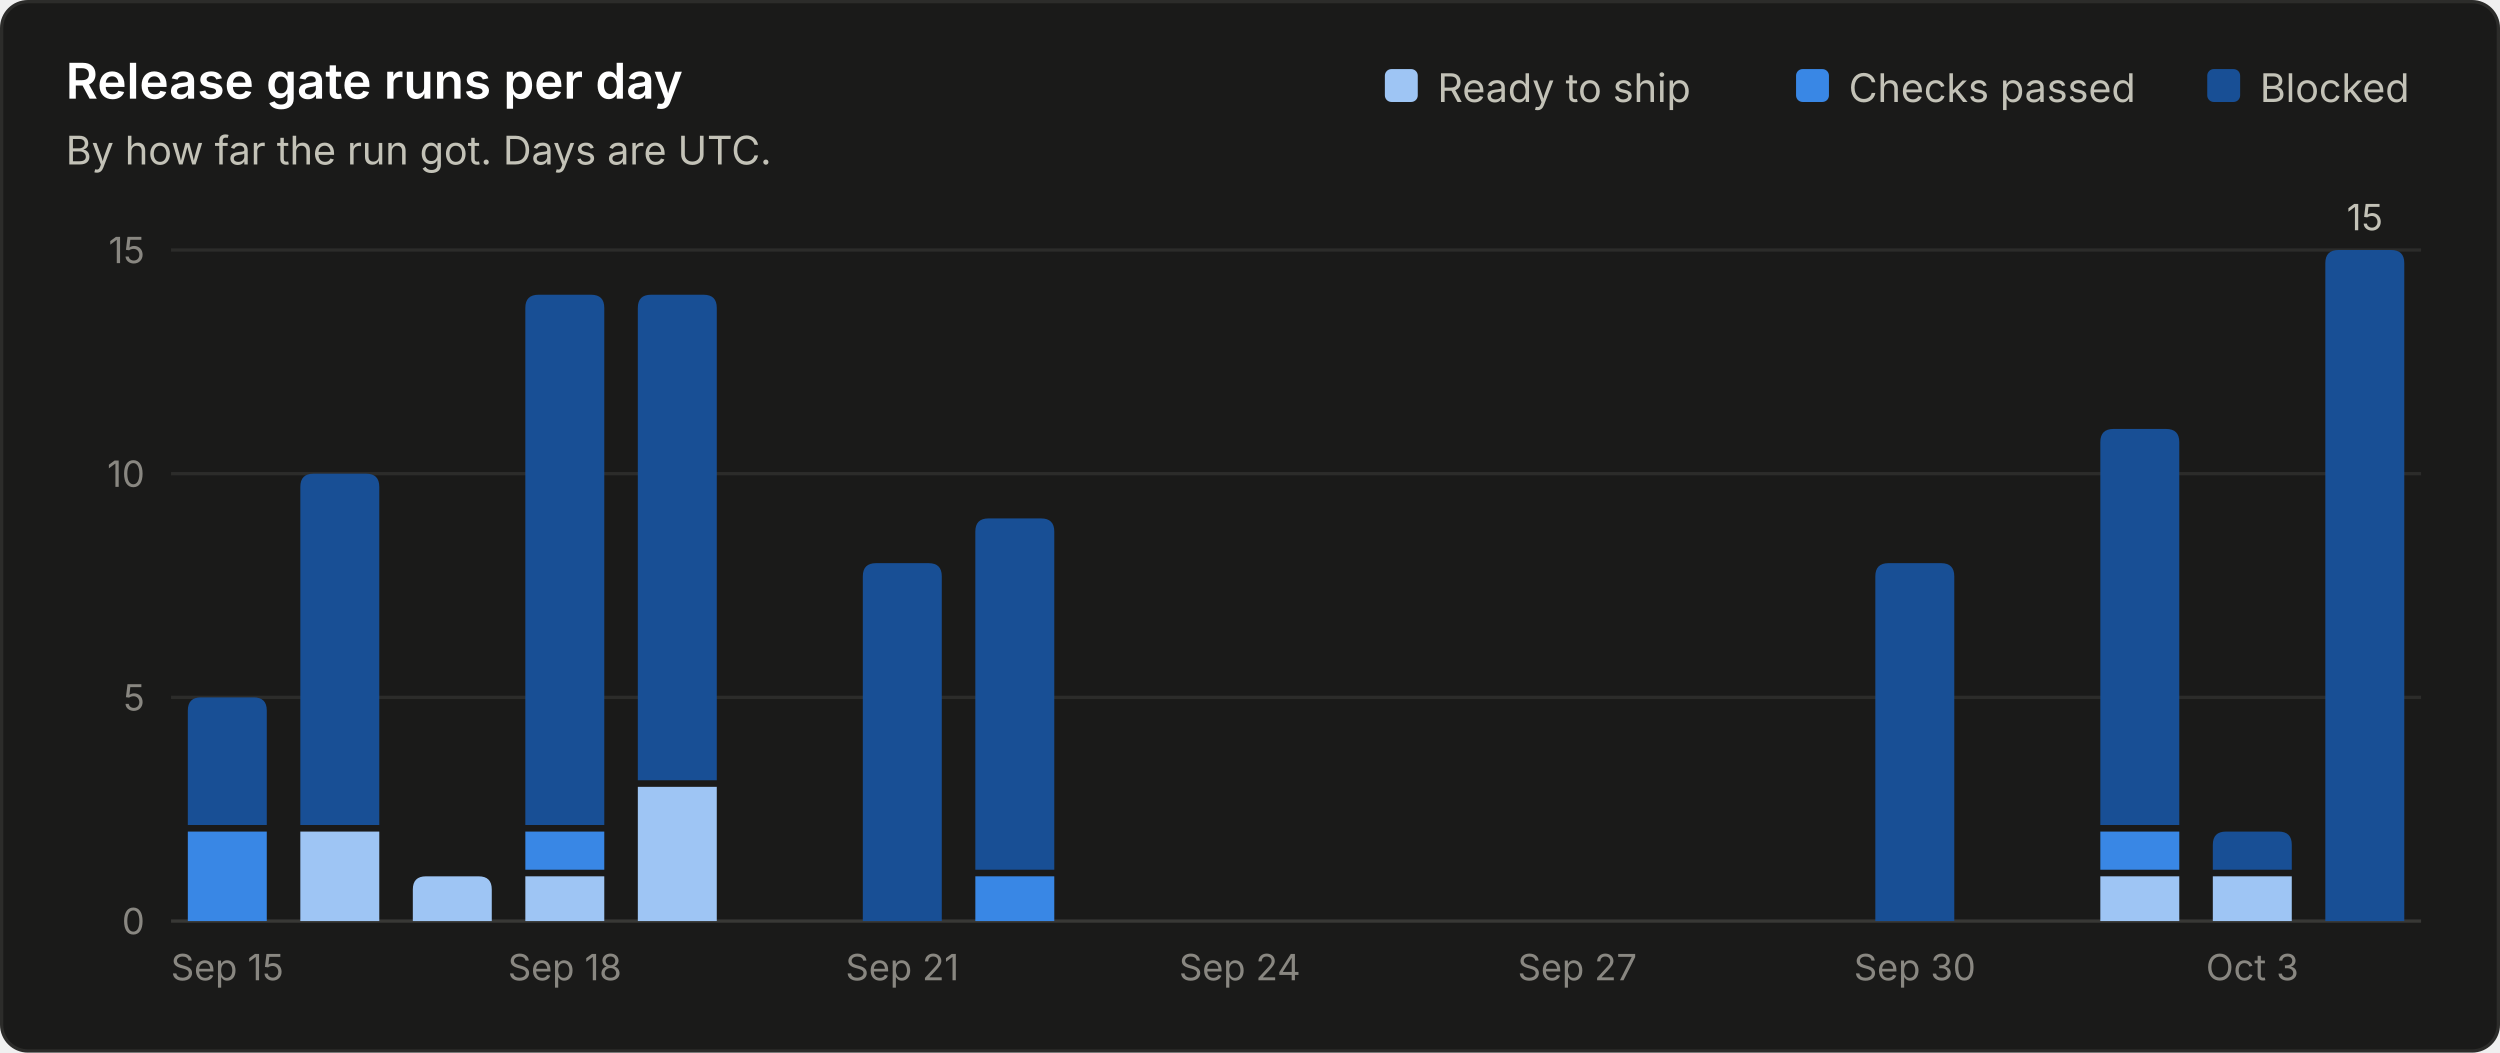
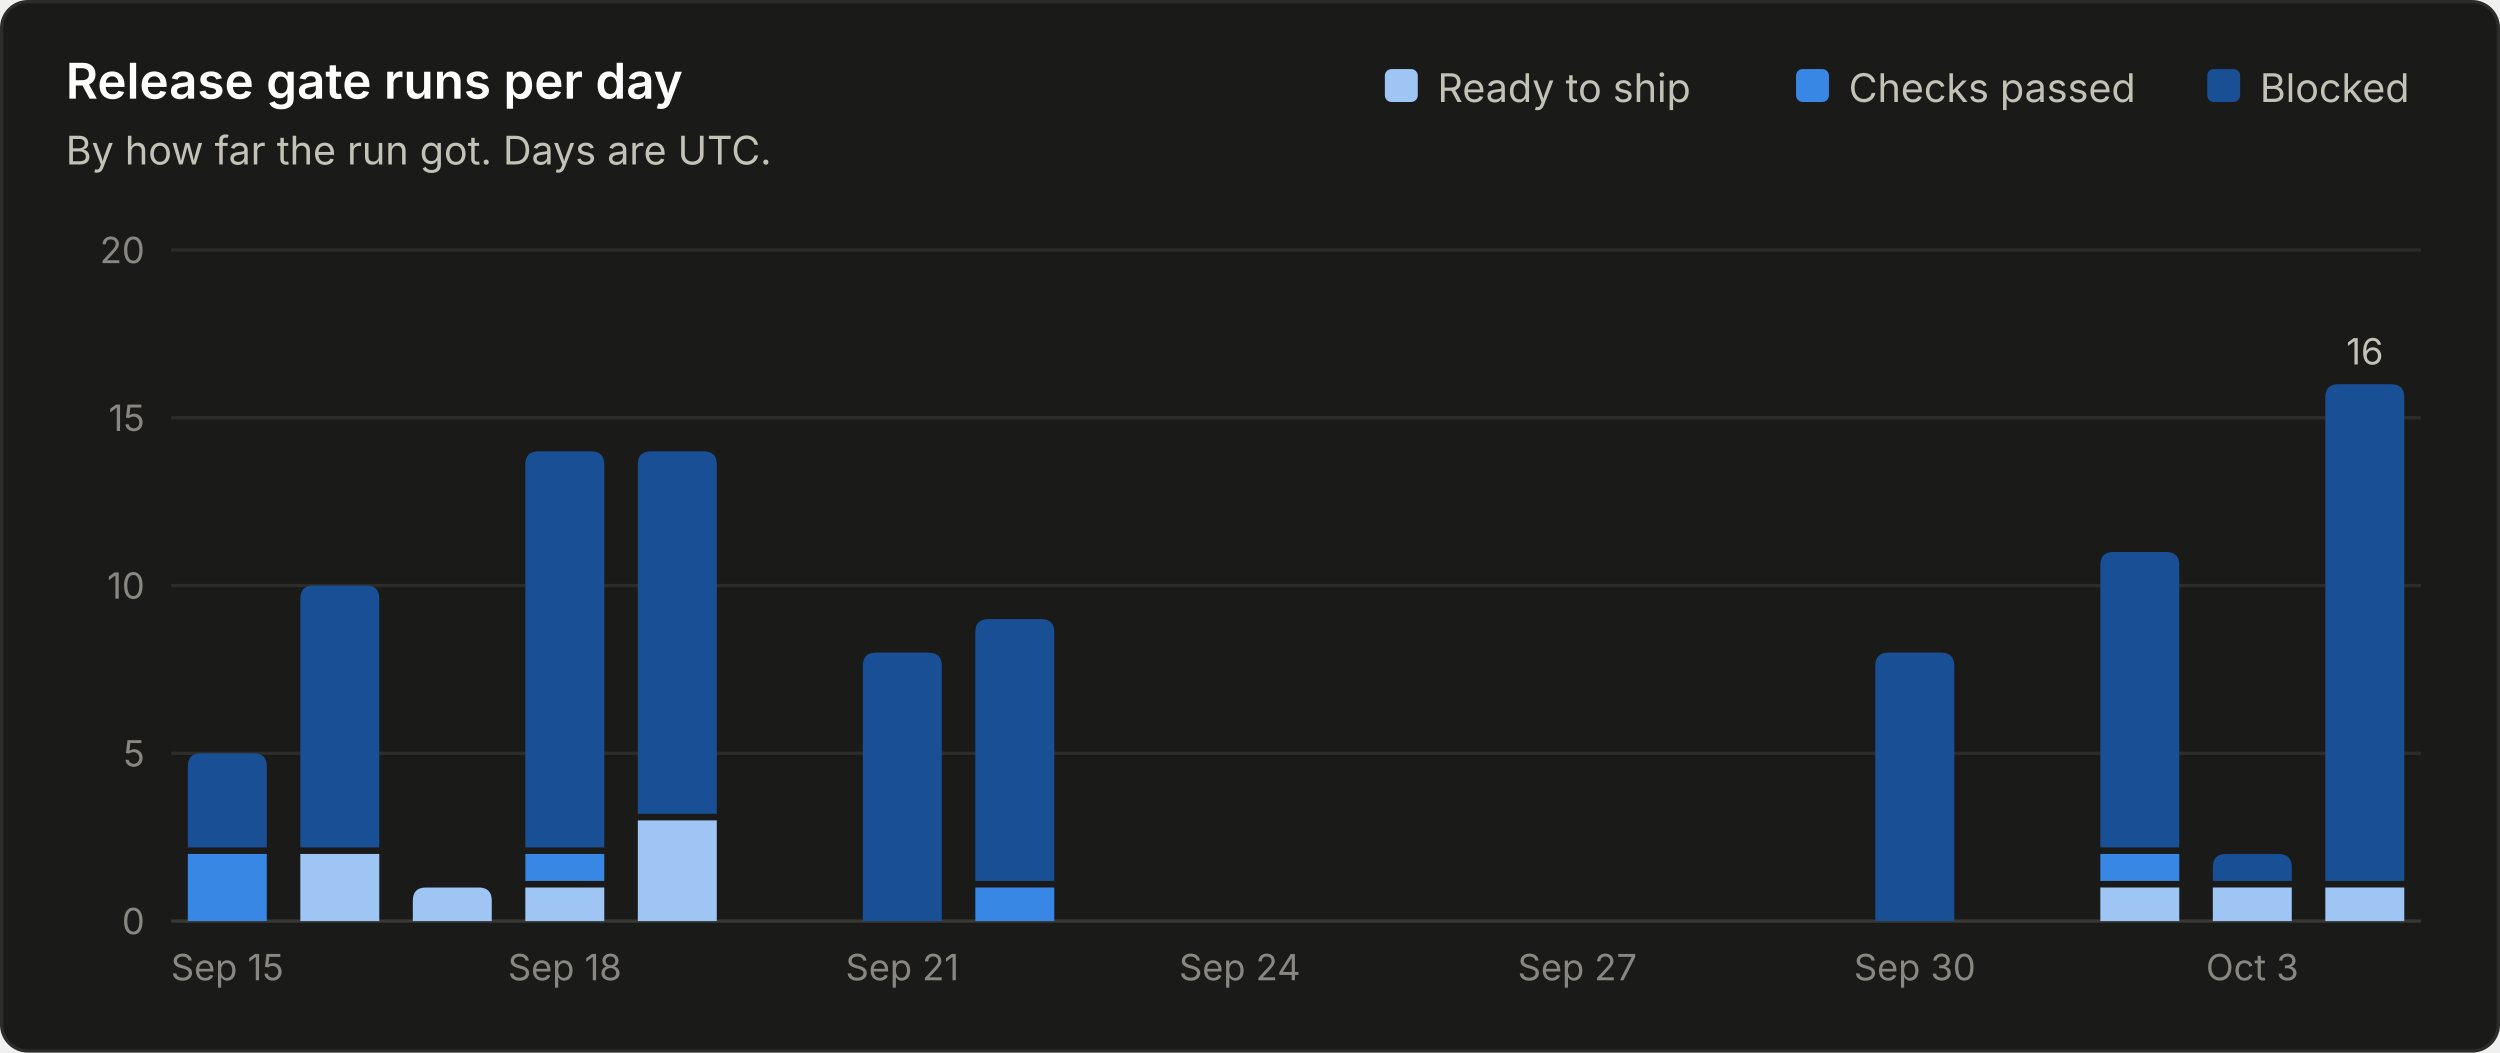
<svg xmlns="http://www.w3.org/2000/svg" viewBox="0 0 760 320" width="760" height="320" role="img" font-family="system-ui, -apple-system, 'Segoe UI', sans-serif">
  <rect x="0.5" y="0.5" width="759" height="319" rx="8" fill="#1a1a19" stroke="#2c2c2a" />
  <text x="20.0" y="30.0" fill="#ffffff" font-size="15" font-weight="600" text-anchor="start">Release gate runs per day</text>
  <text x="20.0" y="50.0" fill="#c3c2b7" font-size="12" font-weight="400" text-anchor="start">By how far the run got. Days are UTC.</text>
  <line x1="52" y1="280.0" x2="736" y2="280.0" stroke="#383835" stroke-width="1" />
  <text x="44.0" y="284.0" fill="#898781" font-size="11" font-weight="400" text-anchor="end">0</text>
-   <line x1="52" y1="212.0" x2="736" y2="212.0" stroke="#2c2c2a" stroke-width="1" />
-   <text x="44.0" y="216.0" fill="#898781" font-size="11" font-weight="400" text-anchor="end">5</text>
-   <line x1="52" y1="144.0" x2="736" y2="144.0" stroke="#2c2c2a" stroke-width="1" />
-   <text x="44.0" y="148.0" fill="#898781" font-size="11" font-weight="400" text-anchor="end">10</text>
+   <line x1="52" y1="229.0" x2="736" y2="229.0" stroke="#2c2c2a" stroke-width="1" />
+   <text x="44.0" y="233.0" fill="#898781" font-size="11" font-weight="400" text-anchor="end">5</text>
+   <line x1="52" y1="178.0" x2="736" y2="178.0" stroke="#2c2c2a" stroke-width="1" />
+   <text x="44.0" y="182.0" fill="#898781" font-size="11" font-weight="400" text-anchor="end">10</text>
+   <line x1="52" y1="127.0" x2="736" y2="127.0" stroke="#2c2c2a" stroke-width="1" />
+   <text x="44.0" y="131.0" fill="#898781" font-size="11" font-weight="400" text-anchor="end">15</text>
  <line x1="52" y1="76.0" x2="736" y2="76.0" stroke="#2c2c2a" stroke-width="1" />
-   <text x="44.0" y="80.0" fill="#898781" font-size="11" font-weight="400" text-anchor="end">15</text>
+   <text x="44.0" y="80.0" fill="#898781" font-size="11" font-weight="400" text-anchor="end">20</text>
  <text x="687.0" y="31.0" fill="#c3c2b7" font-size="12" font-weight="400" text-anchor="start">Blocked</text>
  <rect x="671.0" y="21" width="10" height="10" rx="2" fill="#184f95" />
  <text x="562.0" y="31.0" fill="#c3c2b7" font-size="12" font-weight="400" text-anchor="start">Checks passed</text>
  <rect x="546.0" y="21" width="10" height="10" rx="2" fill="#3987e5" />
  <text x="437.0" y="31.0" fill="#c3c2b7" font-size="12" font-weight="400" text-anchor="start">Ready to ship</text>
  <rect x="421.0" y="21" width="10" height="10" rx="2" fill="#9ec5f4" />
-   <path d="M57.1 280.0 V252.8 Q57.1 252.8 57.1 252.8 H81.1 Q81.1 252.8 81.1 252.8 V280.0 Z" fill="#3987e5" />
-   <path d="M57.1 250.8 V216.0 Q57.1 212.0 61.1 212.0 H77.1 Q81.1 212.0 81.1 216.0 V250.8 Z" fill="#184f95" />
+   <path d="M57.1 280.0 V259.6 Q57.1 259.6 57.1 259.6 H81.1 Q81.1 259.6 81.1 259.6 V280.0 Z" fill="#3987e5" />
+   <path d="M57.1 257.6 V233.0 Q57.1 229.0 61.1 229.0 H77.1 Q81.1 229.0 81.1 233.0 V257.6 Z" fill="#184f95" />
  <text x="69.1" y="298.0" fill="#898781" font-size="11" font-weight="400" text-anchor="middle">Sep 15</text>
-   <path d="M91.3 280.0 V252.8 Q91.3 252.8 91.3 252.8 H115.3 Q115.3 252.8 115.3 252.8 V280.0 Z" fill="#9ec5f4" />
-   <path d="M91.3 250.8 V148.0 Q91.3 144.0 95.3 144.0 H111.3 Q115.3 144.0 115.3 148.0 V250.8 Z" fill="#184f95" />
-   <path d="M125.5 280.0 V270.4 Q125.5 266.4 129.5 266.4 H145.5 Q149.5 266.4 149.5 270.4 V280.0 Z" fill="#9ec5f4" />
-   <path d="M159.7 280.0 V266.4 Q159.7 266.4 159.7 266.4 H183.7 Q183.7 266.4 183.7 266.4 V280.0 Z" fill="#9ec5f4" />
-   <path d="M159.7 264.4 V252.8 Q159.7 252.8 159.7 252.8 H183.7 Q183.7 252.8 183.7 252.8 V264.4 Z" fill="#3987e5" />
-   <path d="M159.7 250.8 V93.6 Q159.7 89.6 163.7 89.6 H179.7 Q183.7 89.6 183.7 93.6 V250.8 Z" fill="#184f95" />
+   <path d="M91.3 280.0 V259.6 Q91.3 259.6 91.3 259.6 H115.3 Q115.3 259.6 115.3 259.6 V280.0 Z" fill="#9ec5f4" />
+   <path d="M91.3 257.6 V182.0 Q91.3 178.0 95.3 178.0 H111.3 Q115.3 178.0 115.3 182.0 V257.6 Z" fill="#184f95" />
+   <path d="M125.5 280.0 V273.8 Q125.5 269.8 129.5 269.8 H145.5 Q149.5 269.8 149.5 273.8 V280.0 Z" fill="#9ec5f4" />
+   <path d="M159.7 280.0 V269.8 Q159.7 269.8 159.7 269.8 H183.7 Q183.7 269.8 183.7 269.8 V280.0 Z" fill="#9ec5f4" />
+   <path d="M159.7 267.8 V259.6 Q159.7 259.6 159.7 259.6 H183.7 Q183.7 259.6 183.7 259.6 V267.8 Z" fill="#3987e5" />
+   <path d="M159.7 257.6 V141.2 Q159.7 137.2 163.7 137.2 H179.7 Q183.7 137.2 183.7 141.2 V257.6 Z" fill="#184f95" />
  <text x="171.7" y="298.0" fill="#898781" font-size="11" font-weight="400" text-anchor="middle">Sep 18</text>
-   <path d="M193.9 280.0 V239.2 Q193.9 239.2 193.9 239.2 H217.9 Q217.9 239.2 217.9 239.2 V280.0 Z" fill="#9ec5f4" />
-   <path d="M193.9 237.2 V93.6 Q193.9 89.6 197.9 89.6 H213.9 Q217.9 89.6 217.9 93.6 V237.2 Z" fill="#184f95" />
-   <path d="M262.3 280.0 V175.2 Q262.3 171.2 266.3 171.2 H282.3 Q286.3 171.2 286.3 175.2 V280.0 Z" fill="#184f95" />
+   <path d="M193.9 280.0 V249.4 Q193.9 249.4 193.9 249.4 H217.9 Q217.9 249.4 217.9 249.4 V280.0 Z" fill="#9ec5f4" />
+   <path d="M193.9 247.4 V141.2 Q193.9 137.2 197.9 137.2 H213.9 Q217.9 137.2 217.9 141.2 V247.4 Z" fill="#184f95" />
+   <path d="M262.3 280.0 V202.4 Q262.3 198.4 266.3 198.4 H282.3 Q286.3 198.4 286.3 202.4 V280.0 Z" fill="#184f95" />
  <text x="274.3" y="298.0" fill="#898781" font-size="11" font-weight="400" text-anchor="middle">Sep 21</text>
-   <path d="M296.5 280.0 V266.4 Q296.5 266.4 296.5 266.4 H320.5 Q320.5 266.4 320.5 266.4 V280.0 Z" fill="#3987e5" />
-   <path d="M296.5 264.4 V161.6 Q296.5 157.6 300.5 157.6 H316.5 Q320.5 157.6 320.5 161.6 V264.4 Z" fill="#184f95" />
+   <path d="M296.5 280.0 V269.8 Q296.5 269.8 296.5 269.8 H320.5 Q320.5 269.8 320.5 269.8 V280.0 Z" fill="#3987e5" />
+   <path d="M296.5 267.8 V192.2 Q296.5 188.2 300.5 188.2 H316.5 Q320.5 188.2 320.5 192.2 V267.8 Z" fill="#184f95" />
  <text x="376.9" y="298.0" fill="#898781" font-size="11" font-weight="400" text-anchor="middle">Sep 24</text>
  <text x="479.5" y="298.0" fill="#898781" font-size="11" font-weight="400" text-anchor="middle">Sep 27</text>
-   <path d="M570.1 280.0 V175.2 Q570.1 171.2 574.1 171.2 H590.1 Q594.1 171.2 594.1 175.2 V280.0 Z" fill="#184f95" />
+   <path d="M570.1 280.0 V202.4 Q570.1 198.4 574.1 198.4 H590.1 Q594.1 198.4 594.1 202.4 V280.0 Z" fill="#184f95" />
  <text x="582.1" y="298.0" fill="#898781" font-size="11" font-weight="400" text-anchor="middle">Sep 30</text>
-   <path d="M638.5 280.0 V266.4 Q638.5 266.4 638.5 266.4 H662.5 Q662.5 266.4 662.5 266.4 V280.0 Z" fill="#9ec5f4" />
-   <path d="M638.5 264.4 V252.8 Q638.5 252.8 638.5 252.8 H662.5 Q662.5 252.8 662.5 252.8 V264.4 Z" fill="#3987e5" />
-   <path d="M638.5 250.8 V134.4 Q638.5 130.4 642.5 130.4 H658.5 Q662.5 130.4 662.5 134.4 V250.8 Z" fill="#184f95" />
-   <path d="M672.7 280.0 V266.4 Q672.7 266.4 672.7 266.4 H696.7 Q696.7 266.4 696.7 266.4 V280.0 Z" fill="#9ec5f4" />
-   <path d="M672.7 264.4 V256.8 Q672.7 252.8 676.7 252.8 H692.7 Q696.7 252.8 696.7 256.8 V264.4 Z" fill="#184f95" />
+   <path d="M638.5 280.0 V269.8 Q638.5 269.8 638.5 269.8 H662.5 Q662.5 269.8 662.5 269.8 V280.0 Z" fill="#9ec5f4" />
+   <path d="M638.5 267.8 V259.6 Q638.5 259.6 638.5 259.6 H662.5 Q662.5 259.6 662.5 259.6 V267.8 Z" fill="#3987e5" />
+   <path d="M638.5 257.6 V171.8 Q638.5 167.8 642.5 167.8 H658.5 Q662.5 167.8 662.5 171.8 V257.6 Z" fill="#184f95" />
+   <path d="M672.7 280.0 V269.8 Q672.7 269.8 672.7 269.8 H696.7 Q696.7 269.8 696.7 269.8 V280.0 Z" fill="#9ec5f4" />
+   <path d="M672.7 267.8 V263.6 Q672.7 259.6 676.7 259.6 H692.7 Q696.7 259.6 696.7 263.6 V267.8 Z" fill="#184f95" />
  <text x="684.7" y="298.0" fill="#898781" font-size="11" font-weight="400" text-anchor="middle">Oct 3</text>
-   <path d="M706.9 280.0 V80.0 Q706.9 76.0 710.9 76.0 H726.9 Q730.9 76.0 730.9 80.0 V280.0 Z" fill="#184f95" />
-   <text x="718.9" y="70.0" fill="#c3c2b7" font-size="11" font-weight="400" text-anchor="middle">15</text>
+   <path d="M706.9 280.0 V269.8 Q706.9 269.8 706.9 269.8 H730.9 Q730.9 269.8 730.9 269.8 V280.0 Z" fill="#9ec5f4" />
+   <path d="M706.9 267.8 V120.8 Q706.9 116.8 710.9 116.8 H726.9 Q730.9 116.8 730.9 120.8 V267.8 Z" fill="#184f95" />
+   <text x="718.9" y="110.8" fill="#c3c2b7" font-size="11" font-weight="400" text-anchor="middle">16</text>
</svg>
